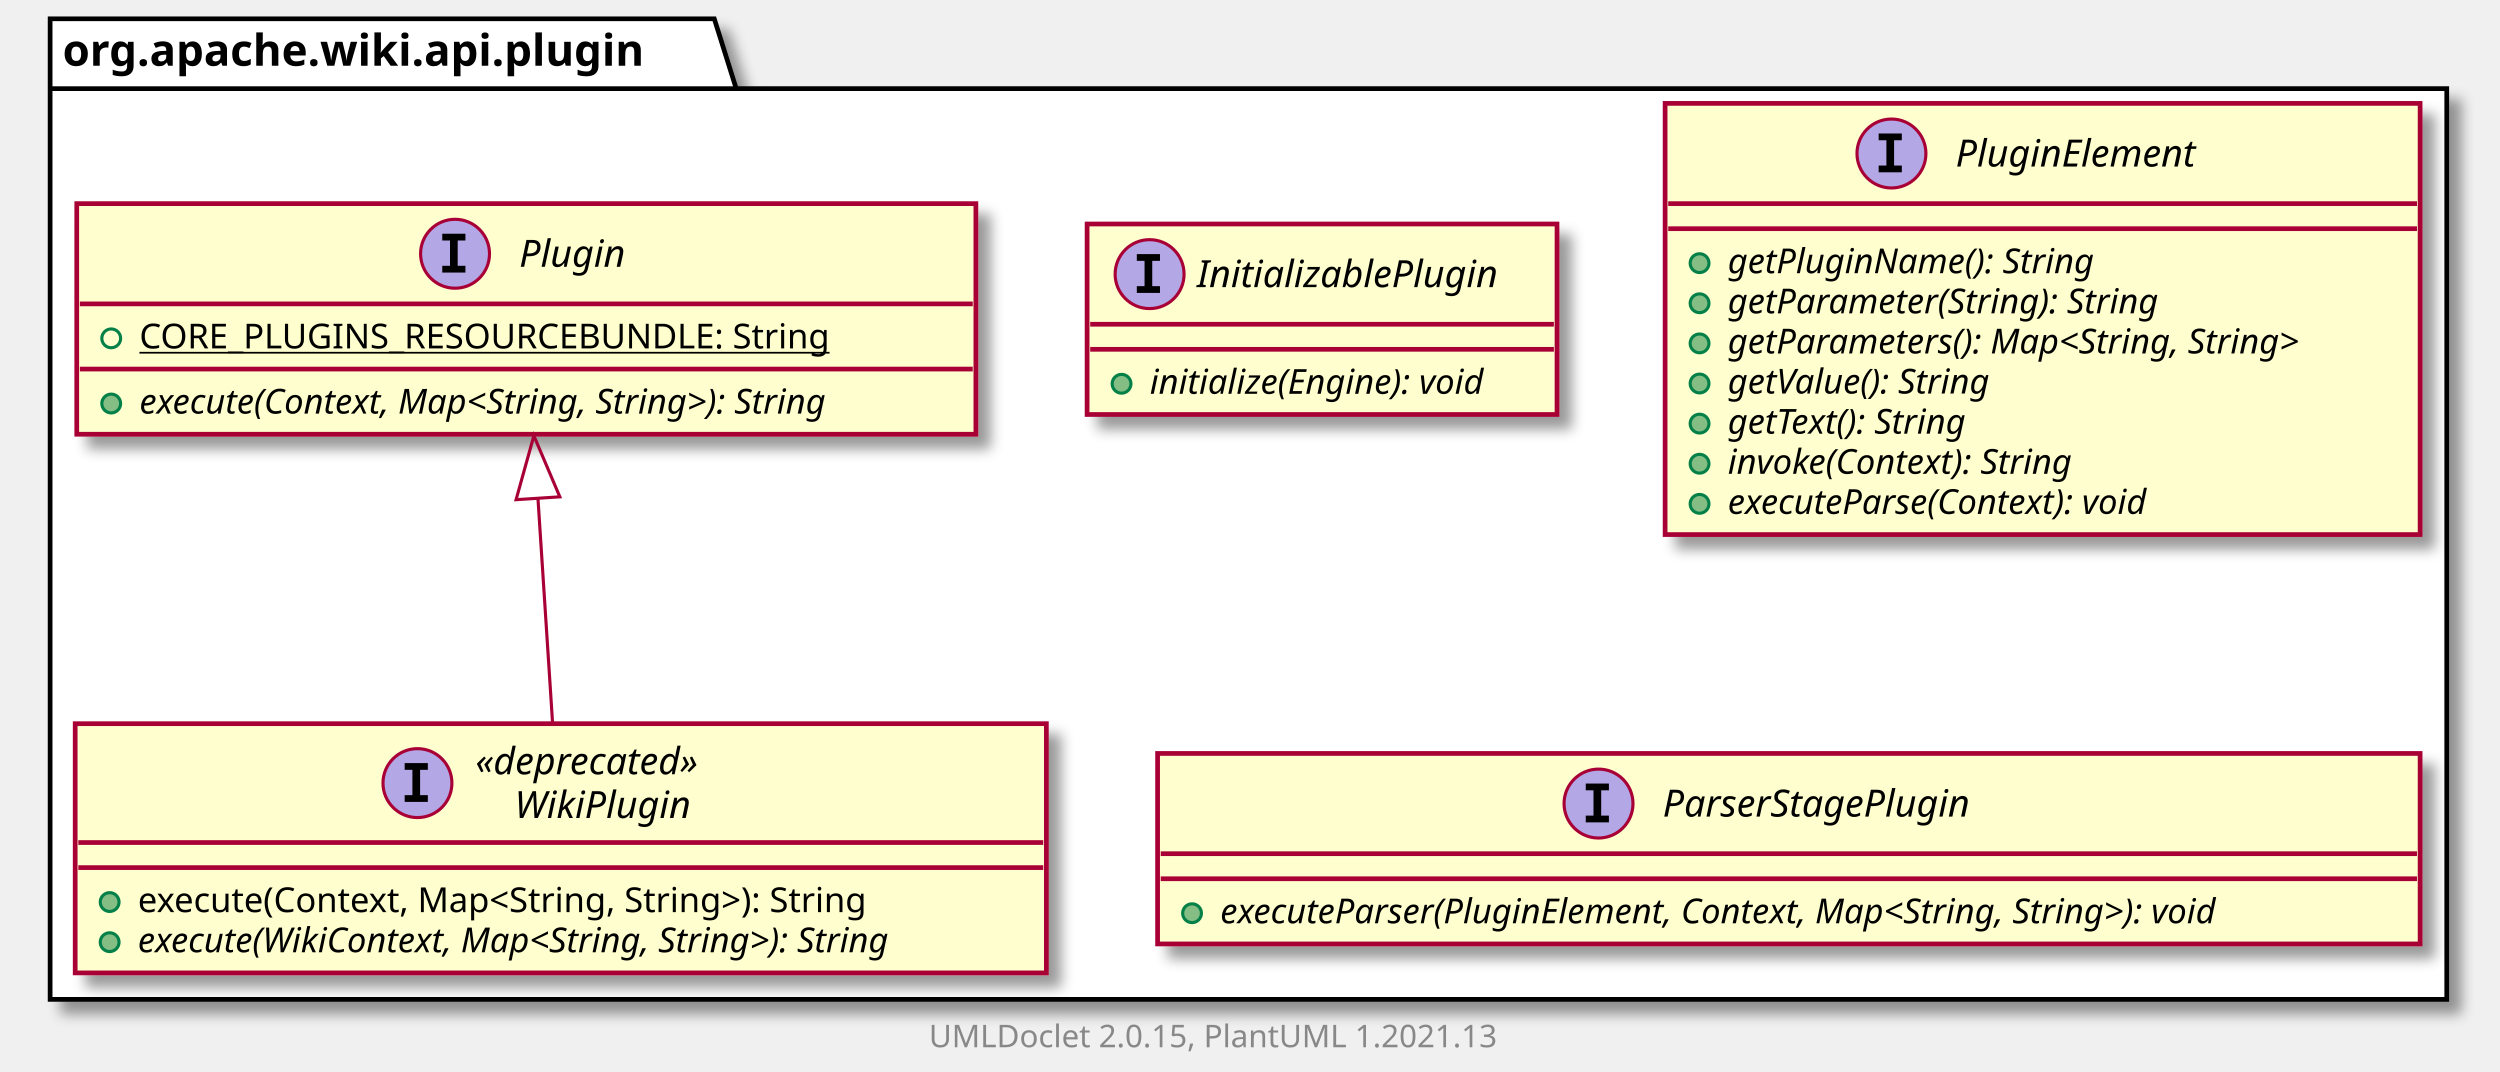
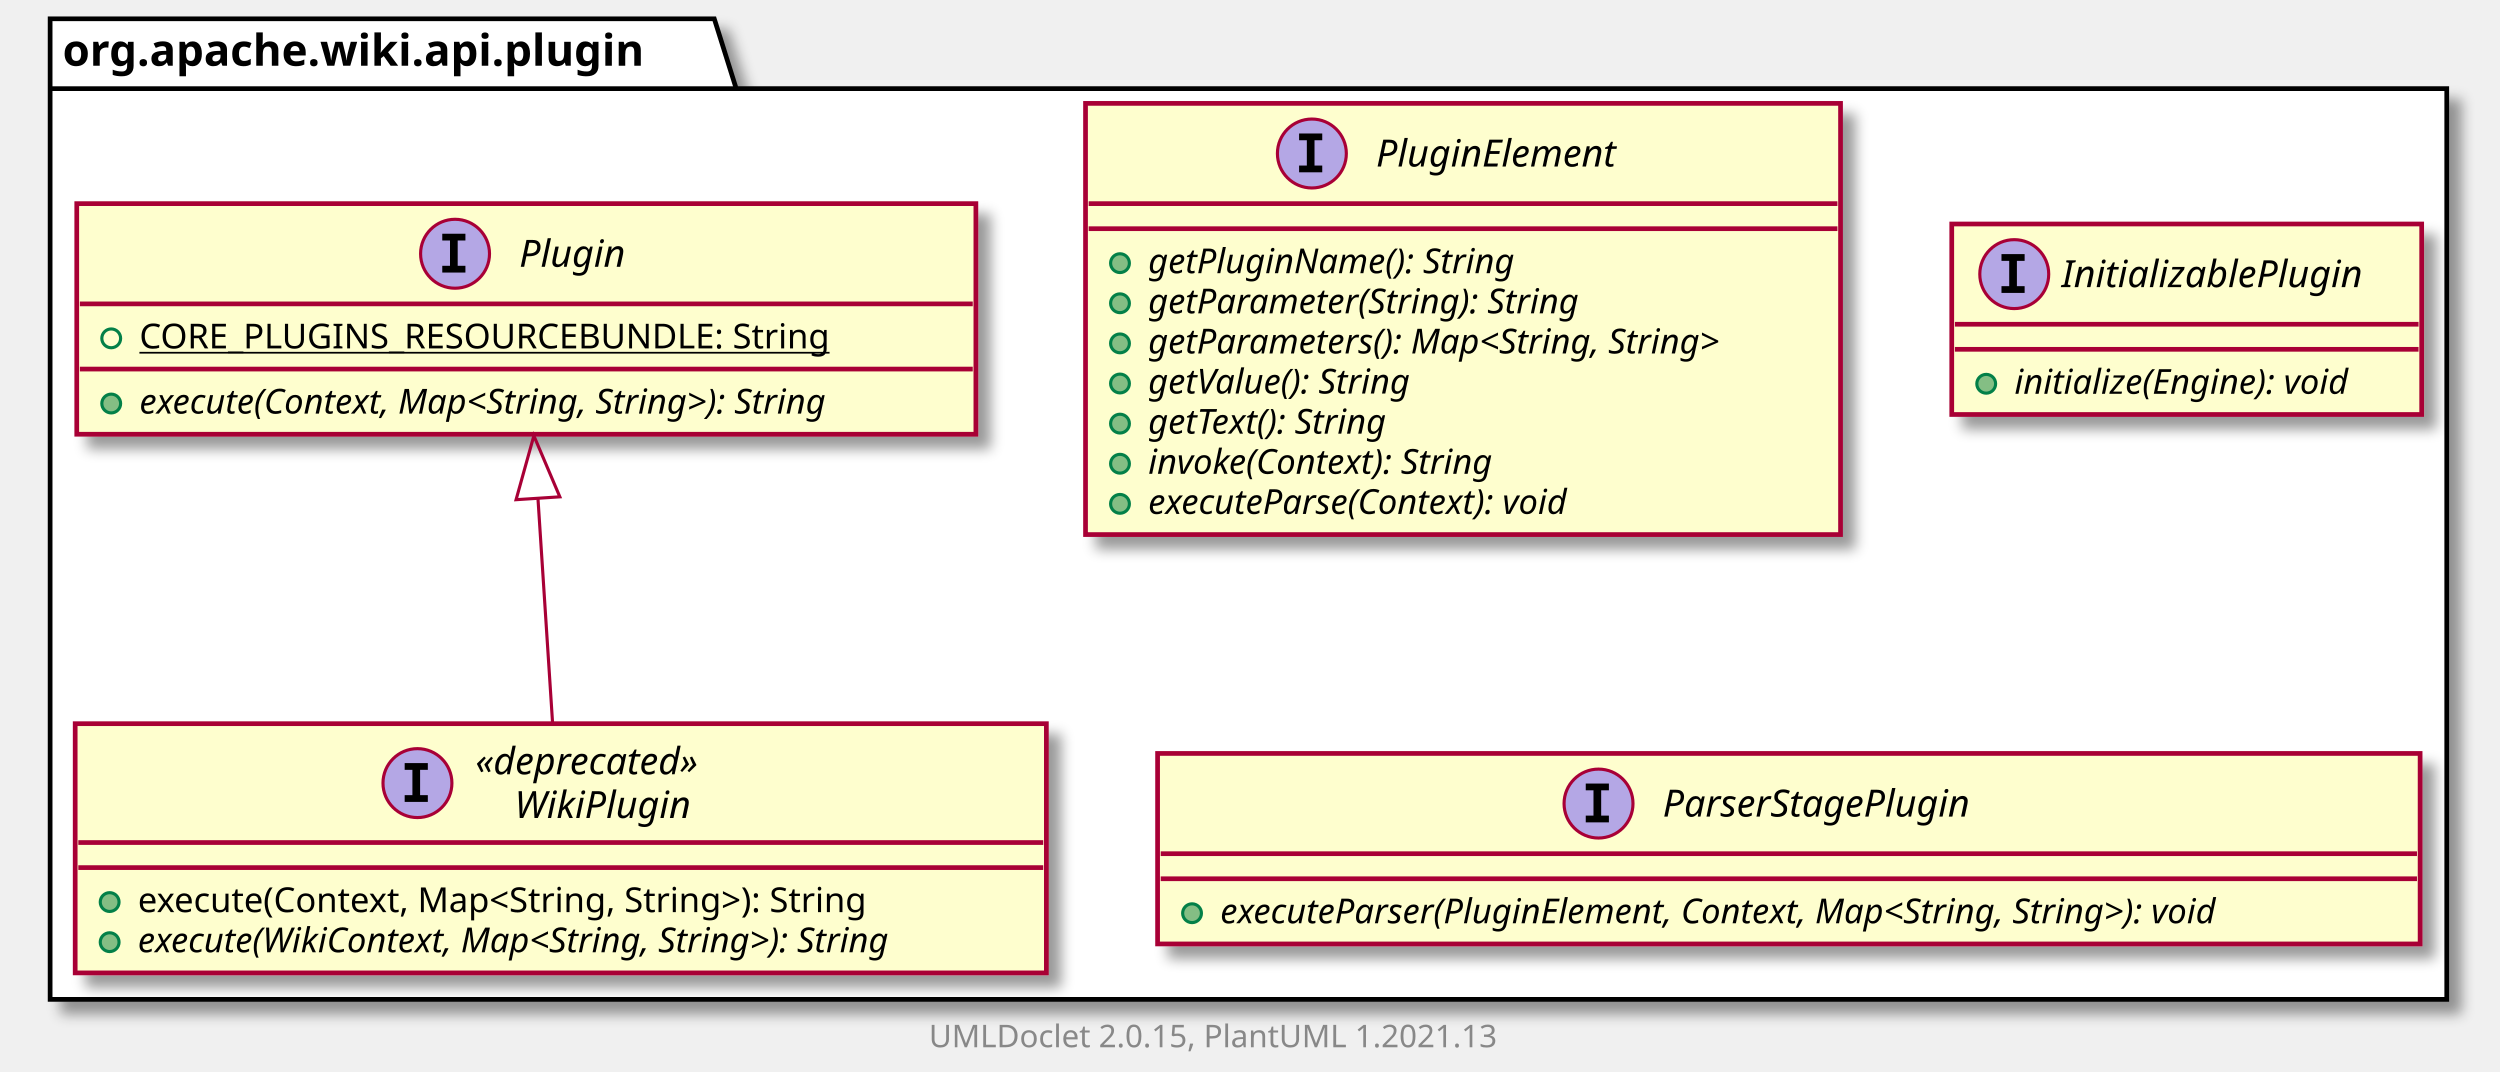
<svg xmlns="http://www.w3.org/2000/svg" xmlns:xlink="http://www.w3.org/1999/xlink" contentScriptType="application/ecmascript" contentStyleType="text/css" height="342px" preserveAspectRatio="none" style="width:798px;height:342px;background:#FFFFFF;" version="1.1" viewBox="0 0 798 342" width="798px" zoomAndPan="magnify">
  <defs>
-     <filter height="300%" id="ftklzgt5y6l48" width="300%" x="-1" y="-1">
+     <filter height="300%" id="fwlbppqcteic8" width="300%" x="-1" y="-1">
      <feGaussianBlur result="blurOut" stdDeviation="2.0" />
      <feColorMatrix in="blurOut" result="blurOut2" type="matrix" values="0 0 0 0 0 0 0 0 0 0 0 0 0 0 0 0 0 0 .4 0" />
      <feOffset dx="4.0" dy="4.0" in="blurOut2" result="blurOut3" />
      <feBlend in="SourceGraphic" in2="blurOut3" mode="normal" />
    </filter>
  </defs>
  <g>
-     <polygon fill="#FFFFFF" filter="url(#ftklzgt5y6l48)" points="16,6,228,6,235,28.297,781,28.297,781,319,16,319,16,6" style="stroke:#000000;stroke-width:1.5;" />
+     <polygon fill="#FFFFFF" filter="url(#fwlbppqcteic8)" points="16,6,228,6,235,28.297,781,28.297,781,319,16,319,16,6" style="stroke:#000000;stroke-width:1.5;" />
    <line style="stroke:#000000;stroke-width:1.5;" x1="16" x2="235" y1="28.297" y2="28.297" />
    <text fill="#000000" font-family="sans-serif" font-size="14" font-weight="bold" lengthAdjust="spacing" textLength="206" x="20" y="20.995">org.apache.wiki.api.plugin</text>
+     <a href="PluginElement.html" target="_top" title="PluginElement.html" xlink:actuate="onRequest" xlink:href="PluginElement.html" xlink:show="new" xlink:title="PluginElement.html" xlink:type="simple">
+       <rect codeLine="3" fill="#FEFECE" filter="url(#fwlbppqcteic8)" height="137.633" id="org.apache.wiki.api.plugin.PluginElement" style="stroke:#A80036;stroke-width:1.5;" width="241" x="346.5" y="33" />
+       <ellipse cx="418.75" cy="49" fill="#B4A7E5" rx="11" ry="11" style="stroke:#A80036;stroke-width:1.0;" />
+       <path d="M414.672,44.766 L414.672,42.609 L422.062,42.609 L422.062,44.766 L419.594,44.766 L419.594,52.844 L422.062,52.844 L422.062,55 L414.672,55 L414.672,52.844 L417.141,52.844 L417.141,44.766 L414.672,44.766 Z " fill="#000000" />
+       <text fill="#000000" font-family="sans-serif" font-size="12" font-style="italic" lengthAdjust="spacing" textLength="88" x="439.25" y="53.154">PluginElement</text>
+       <line style="stroke:#A80036;stroke-width:1.5;" x1="347.5" x2="586.5" y1="65" y2="65" />
+       <line style="stroke:#A80036;stroke-width:1.5;" x1="347.5" x2="586.5" y1="73" y2="73" />
+       <ellipse cx="357.5" cy="84" fill="#84BE84" rx="3" ry="3" style="stroke:#038048;stroke-width:1.0;" />
+       <text fill="#000000" font-family="sans-serif" font-size="11" font-style="italic" lengthAdjust="spacing" textLength="134" x="366.5" y="87.21">getPluginName(): String</text>
+       <ellipse cx="357.5" cy="96.805" fill="#84BE84" rx="3" ry="3" style="stroke:#038048;stroke-width:1.0;" />
+       <text fill="#000000" font-family="sans-serif" font-size="11" font-style="italic" lengthAdjust="spacing" textLength="160" x="366.5" y="100.015">getParameter(String): String</text>
+       <ellipse cx="357.5" cy="109.609" fill="#84BE84" rx="3" ry="3" style="stroke:#038048;stroke-width:1.0;" />
+       <text fill="#000000" font-family="sans-serif" font-size="11" font-style="italic" lengthAdjust="spacing" textLength="215" x="366.5" y="112.82">getParameters(): Map&lt;String, String&gt;</text>
+       <ellipse cx="357.5" cy="122.414" fill="#84BE84" rx="3" ry="3" style="stroke:#038048;stroke-width:1.0;" />
+       <text fill="#000000" font-family="sans-serif" font-size="11" font-style="italic" lengthAdjust="spacing" textLength="99" x="366.5" y="125.624">getValue(): String</text>
+       <ellipse cx="357.5" cy="135.219" fill="#84BE84" rx="3" ry="3" style="stroke:#038048;stroke-width:1.0;" />
+       <text fill="#000000" font-family="sans-serif" font-size="11" font-style="italic" lengthAdjust="spacing" textLength="92" x="366.5" y="138.429">getText(): String</text>
+       <ellipse cx="357.5" cy="148.023" fill="#84BE84" rx="3" ry="3" style="stroke:#038048;stroke-width:1.0;" />
+       <text fill="#000000" font-family="sans-serif" font-size="11" font-style="italic" lengthAdjust="spacing" textLength="130" x="366.5" y="151.234">invoke(Context): String</text>
+       <ellipse cx="357.5" cy="160.828" fill="#84BE84" rx="3" ry="3" style="stroke:#038048;stroke-width:1.0;" />
+       <text fill="#000000" font-family="sans-serif" font-size="11" font-style="italic" lengthAdjust="spacing" textLength="161" x="366.5" y="164.039">executeParse(Context): void</text>
+     </a>
+     <a href="InitializablePlugin.html" target="_top" title="InitializablePlugin.html" xlink:actuate="onRequest" xlink:href="InitializablePlugin.html" xlink:show="new" xlink:title="InitializablePlugin.html" xlink:type="simple">
+       <rect codeLine="13" fill="#FEFECE" filter="url(#fwlbppqcteic8)" height="60.805" id="org.apache.wiki.api.plugin.InitializablePlugin" style="stroke:#A80036;stroke-width:1.5;" width="150" x="623" y="71.5" />
+       <ellipse cx="642.95" cy="87.5" fill="#B4A7E5" rx="11" ry="11" style="stroke:#A80036;stroke-width:1.0;" />
+       <path d="M638.872,83.266 L638.872,81.109 L646.263,81.109 L646.263,83.266 L643.794,83.266 L643.794,91.344 L646.263,91.344 L646.263,93.5 L638.872,93.5 L638.872,91.344 L641.341,91.344 L641.341,83.266 L638.872,83.266 Z " fill="#000000" />
+       <text fill="#000000" font-family="sans-serif" font-size="12" font-style="italic" lengthAdjust="spacing" textLength="107" x="658.05" y="91.654">InitializablePlugin</text>
+       <line style="stroke:#A80036;stroke-width:1.5;" x1="624" x2="772" y1="103.5" y2="103.5" />
+       <line style="stroke:#A80036;stroke-width:1.5;" x1="624" x2="772" y1="111.5" y2="111.5" />
+       <ellipse cx="634" cy="122.5" fill="#84BE84" rx="3" ry="3" style="stroke:#038048;stroke-width:1.0;" />
+       <text fill="#000000" font-family="sans-serif" font-size="11" font-style="italic" lengthAdjust="spacing" textLength="124" x="643" y="125.71">initialize(Engine): void</text>
+     </a>
    <a href="Plugin.html" target="_top" title="Plugin.html" xlink:actuate="onRequest" xlink:href="Plugin.html" xlink:show="new" xlink:title="Plugin.html" xlink:type="simple">
-       <rect codeLine="3" fill="#FEFECE" filter="url(#ftklzgt5y6l48)" height="73.609" id="org.apache.wiki.api.plugin.Plugin" style="stroke:#A80036;stroke-width:1.5;" width="287" x="24.5" y="65" />
+       <rect codeLine="17" fill="#FEFECE" filter="url(#fwlbppqcteic8)" height="73.609" id="org.apache.wiki.api.plugin.Plugin" style="stroke:#A80036;stroke-width:1.5;" width="287" x="24.5" y="65" />
      <ellipse cx="145.25" cy="81" fill="#B4A7E5" rx="11" ry="11" style="stroke:#A80036;stroke-width:1.0;" />
      <path d="M141.172,76.766 L141.172,74.609 L148.562,74.609 L148.562,76.766 L146.094,76.766 L146.094,84.844 L148.562,84.844 L148.562,87 L141.172,87 L141.172,84.844 L143.641,84.844 L143.641,76.766 L141.172,76.766 Z " fill="#000000" />
      <text fill="#000000" font-family="sans-serif" font-size="12" font-style="italic" lengthAdjust="spacing" textLength="37" x="165.75" y="85.154">Plugin</text>
      <line style="stroke:#A80036;stroke-width:1.5;" x1="25.5" x2="310.5" y1="97" y2="97" />
      <ellipse cx="35.5" cy="108" rx="3" ry="3" style="stroke:#038048;stroke-width:1.0;fill:none;" />
      <text fill="#000000" font-family="sans-serif" font-size="11" lengthAdjust="spacing" text-decoration="underline" textLength="240" x="44.5" y="111.21">CORE_PLUGINS_RESOURCEBUNDLE: String</text>
      <line style="stroke:#A80036;stroke-width:1.5;" x1="25.5" x2="310.5" y1="117.805" y2="117.805" />
      <ellipse cx="35.5" cy="128.805" fill="#84BE84" rx="3" ry="3" style="stroke:#038048;stroke-width:1.0;" />
      <text fill="#000000" font-family="sans-serif" font-size="11" font-style="italic" lengthAdjust="spacing" textLength="261" x="44.5" y="132.015">execute(Context, Map&lt;String, String&gt;): String</text>
    </a>
-     <a href="InitializablePlugin.html" target="_top" title="InitializablePlugin.html" xlink:actuate="onRequest" xlink:href="InitializablePlugin.html" xlink:show="new" xlink:title="InitializablePlugin.html" xlink:type="simple">
-       <rect codeLine="8" fill="#FEFECE" filter="url(#ftklzgt5y6l48)" height="60.805" id="org.apache.wiki.api.plugin.InitializablePlugin" style="stroke:#A80036;stroke-width:1.5;" width="150" x="347" y="71.5" />
-       <ellipse cx="366.95" cy="87.5" fill="#B4A7E5" rx="11" ry="11" style="stroke:#A80036;stroke-width:1.0;" />
-       <path d="M362.872,83.266 L362.872,81.109 L370.262,81.109 L370.262,83.266 L367.794,83.266 L367.794,91.344 L370.262,91.344 L370.262,93.5 L362.872,93.5 L362.872,91.344 L365.341,91.344 L365.341,83.266 L362.872,83.266 Z " fill="#000000" />
-       <text fill="#000000" font-family="sans-serif" font-size="12" font-style="italic" lengthAdjust="spacing" textLength="107" x="382.05" y="91.654">InitializablePlugin</text>
-       <line style="stroke:#A80036;stroke-width:1.5;" x1="348" x2="496" y1="103.5" y2="103.5" />
-       <line style="stroke:#A80036;stroke-width:1.5;" x1="348" x2="496" y1="111.5" y2="111.5" />
-       <ellipse cx="358" cy="122.5" fill="#84BE84" rx="3" ry="3" style="stroke:#038048;stroke-width:1.0;" />
-       <text fill="#000000" font-family="sans-serif" font-size="11" font-style="italic" lengthAdjust="spacing" textLength="124" x="367" y="125.71">initialize(Engine): void</text>
-     </a>
-     <a href="PluginElement.html" target="_top" title="PluginElement.html" xlink:actuate="onRequest" xlink:href="PluginElement.html" xlink:show="new" xlink:title="PluginElement.html" xlink:type="simple">
-       <rect codeLine="12" fill="#FEFECE" filter="url(#ftklzgt5y6l48)" height="137.633" id="org.apache.wiki.api.plugin.PluginElement" style="stroke:#A80036;stroke-width:1.5;" width="241" x="531.5" y="33" />
-       <ellipse cx="603.75" cy="49" fill="#B4A7E5" rx="11" ry="11" style="stroke:#A80036;stroke-width:1.0;" />
-       <path d="M599.672,44.766 L599.672,42.609 L607.062,42.609 L607.062,44.766 L604.594,44.766 L604.594,52.844 L607.062,52.844 L607.062,55 L599.672,55 L599.672,52.844 L602.141,52.844 L602.141,44.766 L599.672,44.766 Z " fill="#000000" />
-       <text fill="#000000" font-family="sans-serif" font-size="12" font-style="italic" lengthAdjust="spacing" textLength="88" x="624.25" y="53.154">PluginElement</text>
-       <line style="stroke:#A80036;stroke-width:1.5;" x1="532.5" x2="771.5" y1="65" y2="65" />
-       <line style="stroke:#A80036;stroke-width:1.5;" x1="532.5" x2="771.5" y1="73" y2="73" />
-       <ellipse cx="542.5" cy="84" fill="#84BE84" rx="3" ry="3" style="stroke:#038048;stroke-width:1.0;" />
-       <text fill="#000000" font-family="sans-serif" font-size="11" font-style="italic" lengthAdjust="spacing" textLength="134" x="551.5" y="87.21">getPluginName(): String</text>
-       <ellipse cx="542.5" cy="96.805" fill="#84BE84" rx="3" ry="3" style="stroke:#038048;stroke-width:1.0;" />
-       <text fill="#000000" font-family="sans-serif" font-size="11" font-style="italic" lengthAdjust="spacing" textLength="160" x="551.5" y="100.015">getParameter(String): String</text>
-       <ellipse cx="542.5" cy="109.609" fill="#84BE84" rx="3" ry="3" style="stroke:#038048;stroke-width:1.0;" />
-       <text fill="#000000" font-family="sans-serif" font-size="11" font-style="italic" lengthAdjust="spacing" textLength="215" x="551.5" y="112.82">getParameters(): Map&lt;String, String&gt;</text>
-       <ellipse cx="542.5" cy="122.414" fill="#84BE84" rx="3" ry="3" style="stroke:#038048;stroke-width:1.0;" />
-       <text fill="#000000" font-family="sans-serif" font-size="11" font-style="italic" lengthAdjust="spacing" textLength="99" x="551.5" y="125.624">getValue(): String</text>
-       <ellipse cx="542.5" cy="135.219" fill="#84BE84" rx="3" ry="3" style="stroke:#038048;stroke-width:1.0;" />
-       <text fill="#000000" font-family="sans-serif" font-size="11" font-style="italic" lengthAdjust="spacing" textLength="92" x="551.5" y="138.429">getText(): String</text>
-       <ellipse cx="542.5" cy="148.023" fill="#84BE84" rx="3" ry="3" style="stroke:#038048;stroke-width:1.0;" />
-       <text fill="#000000" font-family="sans-serif" font-size="11" font-style="italic" lengthAdjust="spacing" textLength="130" x="551.5" y="151.234">invoke(Context): String</text>
-       <ellipse cx="542.5" cy="160.828" fill="#84BE84" rx="3" ry="3" style="stroke:#038048;stroke-width:1.0;" />
-       <text fill="#000000" font-family="sans-serif" font-size="11" font-style="italic" lengthAdjust="spacing" textLength="161" x="551.5" y="164.039">executeParse(Context): void</text>
-     </a>
    <a href="ParserStagePlugin.html" target="_top" title="ParserStagePlugin.html" xlink:actuate="onRequest" xlink:href="ParserStagePlugin.html" xlink:show="new" xlink:title="ParserStagePlugin.html" xlink:type="simple">
-       <rect codeLine="22" fill="#FEFECE" filter="url(#ftklzgt5y6l48)" height="60.805" id="org.apache.wiki.api.plugin.ParserStagePlugin" style="stroke:#A80036;stroke-width:1.5;" width="403" x="369.5" y="240.5" />
+       <rect codeLine="22" fill="#FEFECE" filter="url(#fwlbppqcteic8)" height="60.805" id="org.apache.wiki.api.plugin.ParserStagePlugin" style="stroke:#A80036;stroke-width:1.5;" width="403" x="369.5" y="240.5" />
      <ellipse cx="510.25" cy="256.5" fill="#B4A7E5" rx="11" ry="11" style="stroke:#A80036;stroke-width:1.0;" />
      <path d="M506.172,252.266 L506.172,250.109 L513.562,250.109 L513.562,252.266 L511.094,252.266 L511.094,260.344 L513.562,260.344 L513.562,262.5 L506.172,262.5 L506.172,260.344 L508.641,260.344 L508.641,252.266 L506.172,252.266 Z " fill="#000000" />
      <text fill="#000000" font-family="sans-serif" font-size="12" font-style="italic" lengthAdjust="spacing" textLength="113" x="530.75" y="260.654">ParserStagePlugin</text>
      <line style="stroke:#A80036;stroke-width:1.5;" x1="370.5" x2="771.5" y1="272.5" y2="272.5" />
      <line style="stroke:#A80036;stroke-width:1.5;" x1="370.5" x2="771.5" y1="280.5" y2="280.5" />
      <ellipse cx="380.5" cy="291.5" fill="#84BE84" rx="3" ry="3" style="stroke:#038048;stroke-width:1.0;" />
      <text fill="#000000" font-family="sans-serif" font-size="11" font-style="italic" lengthAdjust="spacing" textLength="377" x="389.5" y="294.71">executeParser(PluginElement, Context, Map&lt;String, String&gt;): void</text>
    </a>
    <a href="WikiPlugin.html" target="_top" title="WikiPlugin.html" xlink:actuate="onRequest" xlink:href="WikiPlugin.html" xlink:show="new" xlink:title="WikiPlugin.html" xlink:type="simple">
-       <rect codeLine="26" fill="#FEFECE" filter="url(#ftklzgt5y6l48)" height="79.547" id="org.apache.wiki.api.plugin.WikiPlugin" style="stroke:#A80036;stroke-width:1.5;" width="310" x="24" y="231" />
+       <rect codeLine="26" fill="#FEFECE" filter="url(#fwlbppqcteic8)" height="79.547" id="org.apache.wiki.api.plugin.WikiPlugin" style="stroke:#A80036;stroke-width:1.5;" width="310" x="24" y="231" />
      <ellipse cx="133.25" cy="249.969" fill="#B4A7E5" rx="11" ry="11" style="stroke:#A80036;stroke-width:1.0;" />
      <path d="M129.172,245.734 L129.172,243.578 L136.562,243.578 L136.562,245.734 L134.094,245.734 L134.094,253.812 L136.562,253.812 L136.562,255.969 L129.172,255.969 L129.172,253.812 L131.641,253.812 L131.641,245.734 L129.172,245.734 Z " fill="#000000" />
      <text fill="#000000" font-family="sans-serif" font-size="12" font-style="italic" lengthAdjust="spacing" textLength="87" x="151.75" y="247.139">«deprecated»</text>
      <text fill="#000000" font-family="sans-serif" font-size="12" font-style="italic" lengthAdjust="spacing" textLength="62" x="164.25" y="261.107">WikiPlugin</text>
      <line style="stroke:#A80036;stroke-width:1.5;" x1="25" x2="333" y1="268.938" y2="268.938" />
      <line style="stroke:#A80036;stroke-width:1.5;" x1="25" x2="333" y1="276.938" y2="276.938" />
      <ellipse cx="35" cy="287.938" fill="#84BE84" rx="3" ry="3" style="stroke:#038048;stroke-width:1.0;" />
      <text fill="#000000" font-family="sans-serif" font-size="11" lengthAdjust="spacing" textLength="262" x="44" y="291.148">execute(Context, Map&lt;String, String&gt;): String</text>
      <ellipse cx="35" cy="300.742" fill="#84BE84" rx="3" ry="3" style="stroke:#038048;stroke-width:1.0;" />
      <text fill="#000000" font-family="sans-serif" font-size="11" font-style="italic" lengthAdjust="spacing" textLength="284" x="44" y="303.953">execute(WikiContext, Map&lt;String, String&gt;): String</text>
    </a>
    <path codeLine="31" d="M171.719,159.138 C173.25,182.655 174.987,209.343 176.38,230.751 " fill="none" id="org.apache.wiki.api.plugin.Plugin-backto-org.apache.wiki.api.plugin.WikiPlugin" style="stroke:#A80036;stroke-width:1.0;" />
    <polygon fill="none" points="164.728,159.5,170.414,139.088,178.698,158.591,164.728,159.5" style="stroke:#A80036;stroke-width:1.0;" />
    <text fill="#888888" font-family="sans-serif" font-size="10" lengthAdjust="spacing" textLength="192" x="296.5" y="334.282">UMLDoclet 2.0.15, PlantUML 1.2021.13</text>
  </g>
</svg>
